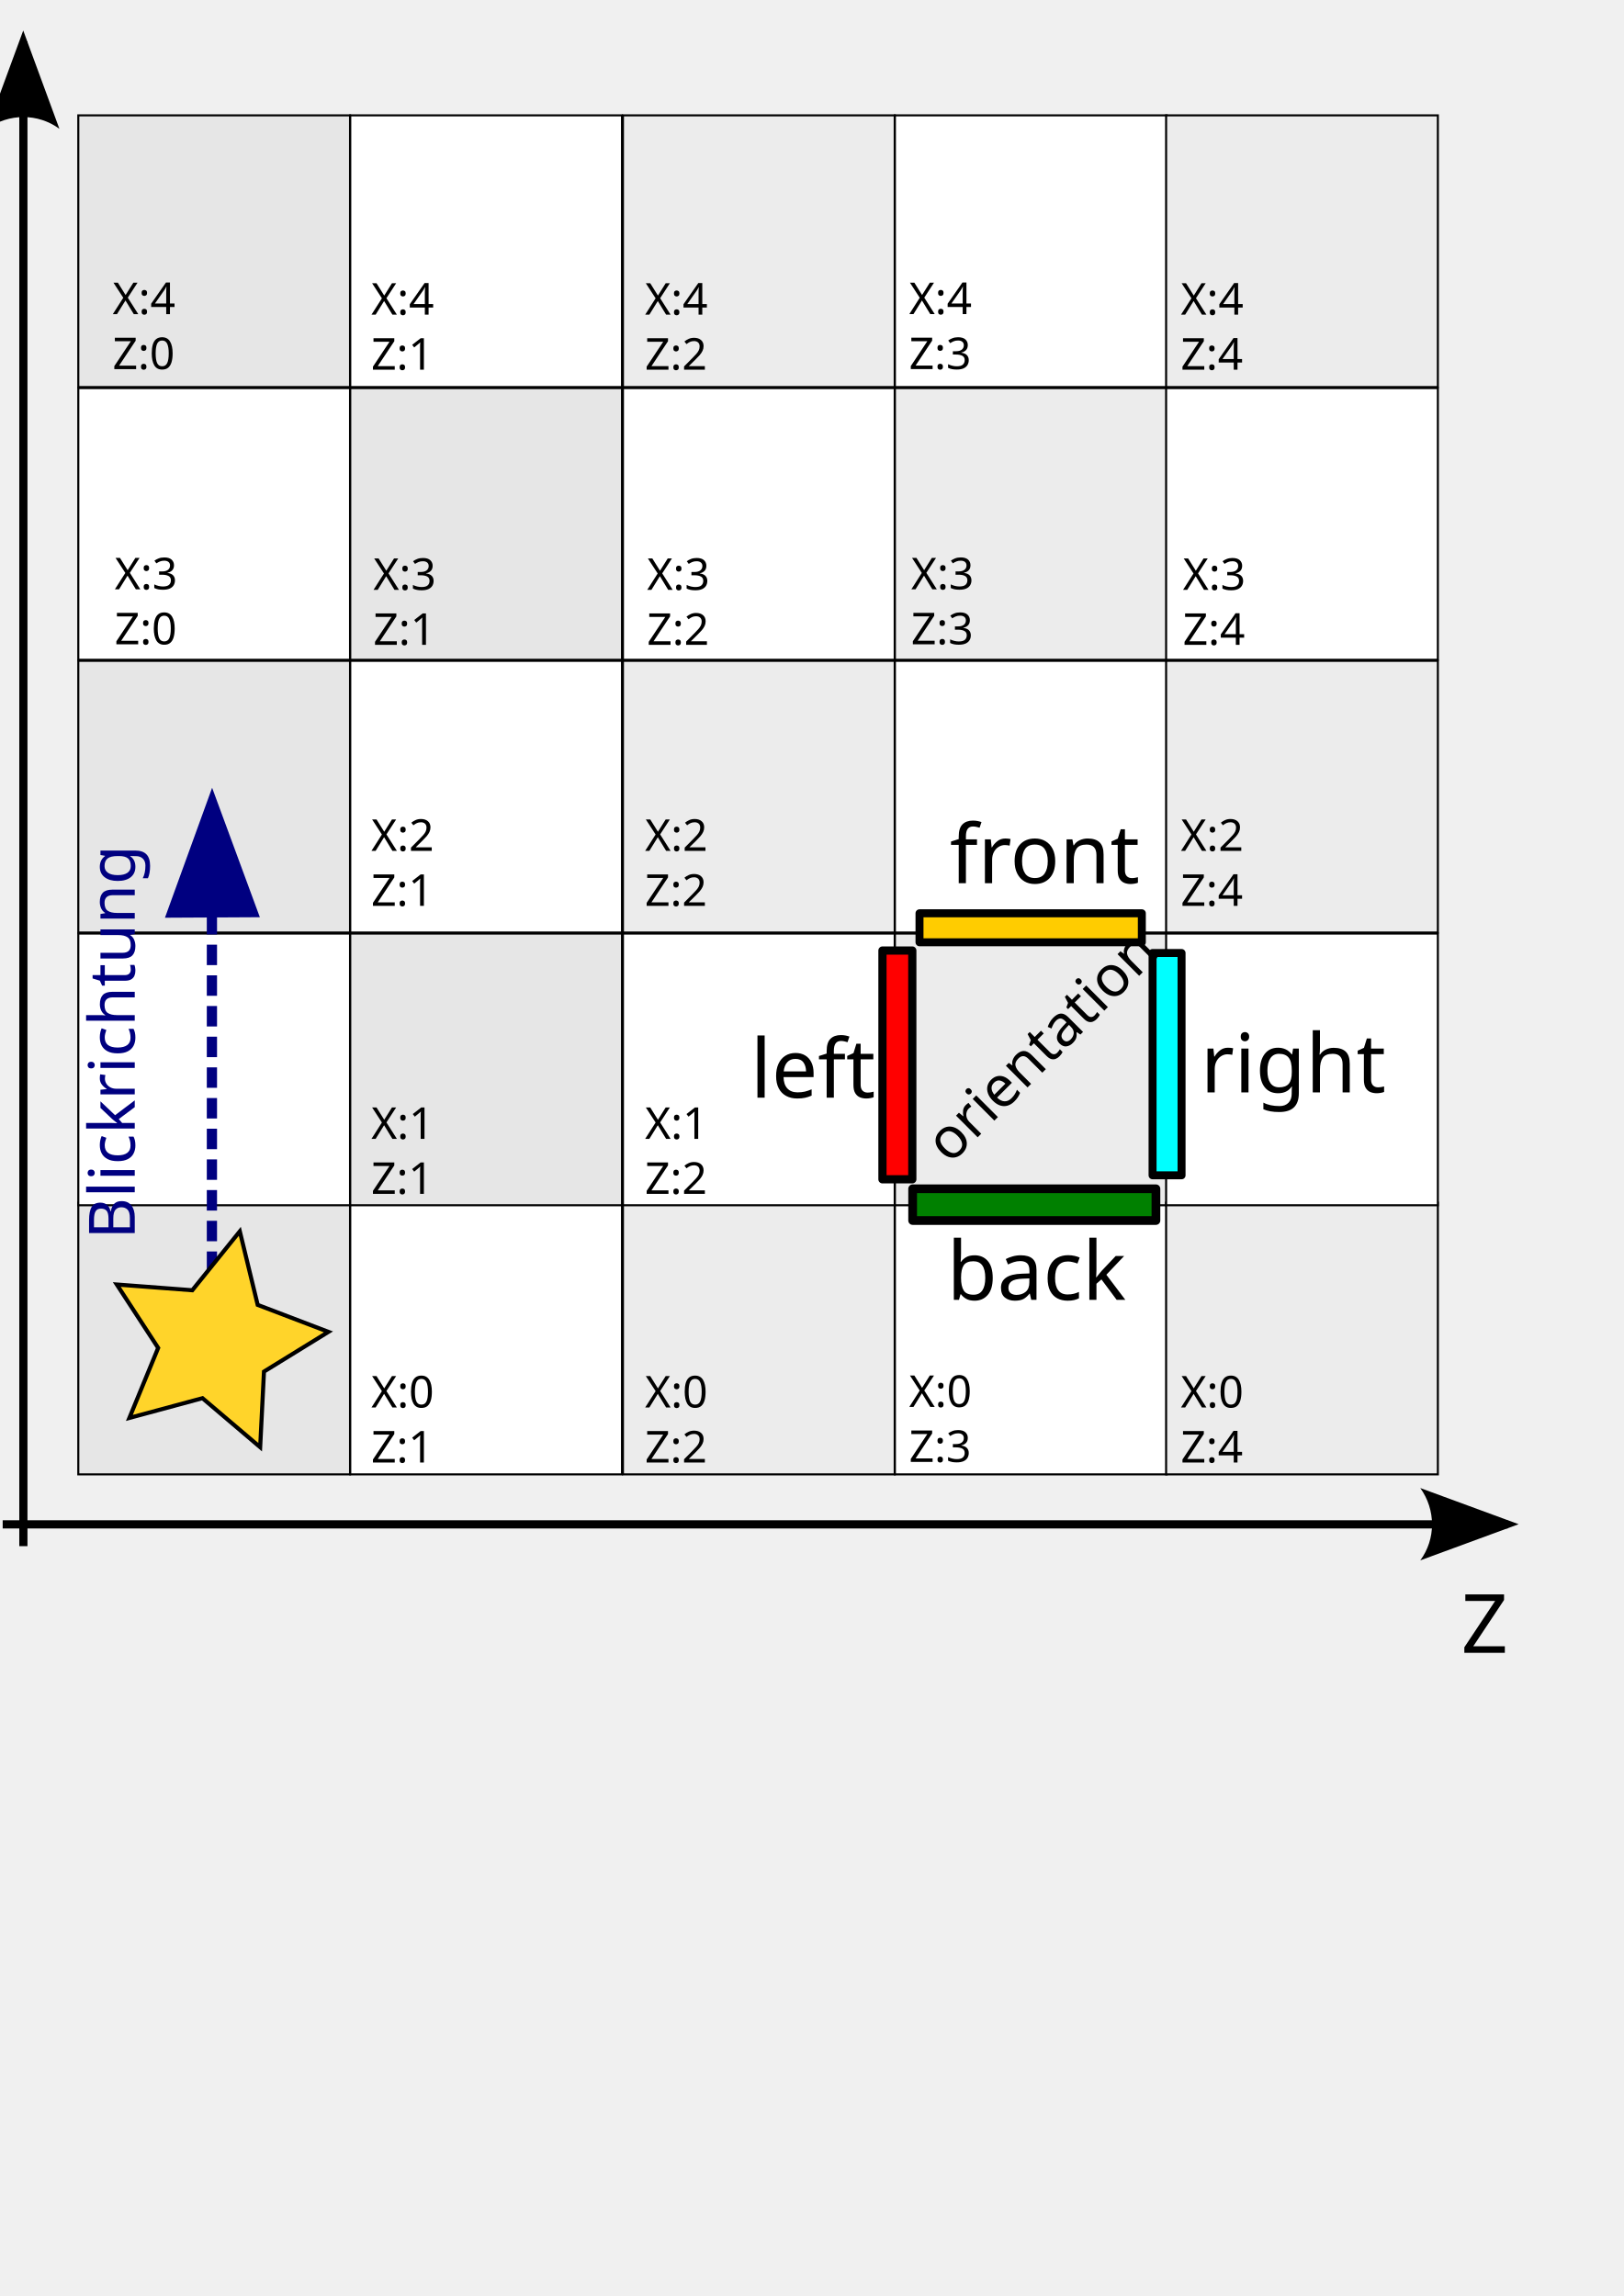
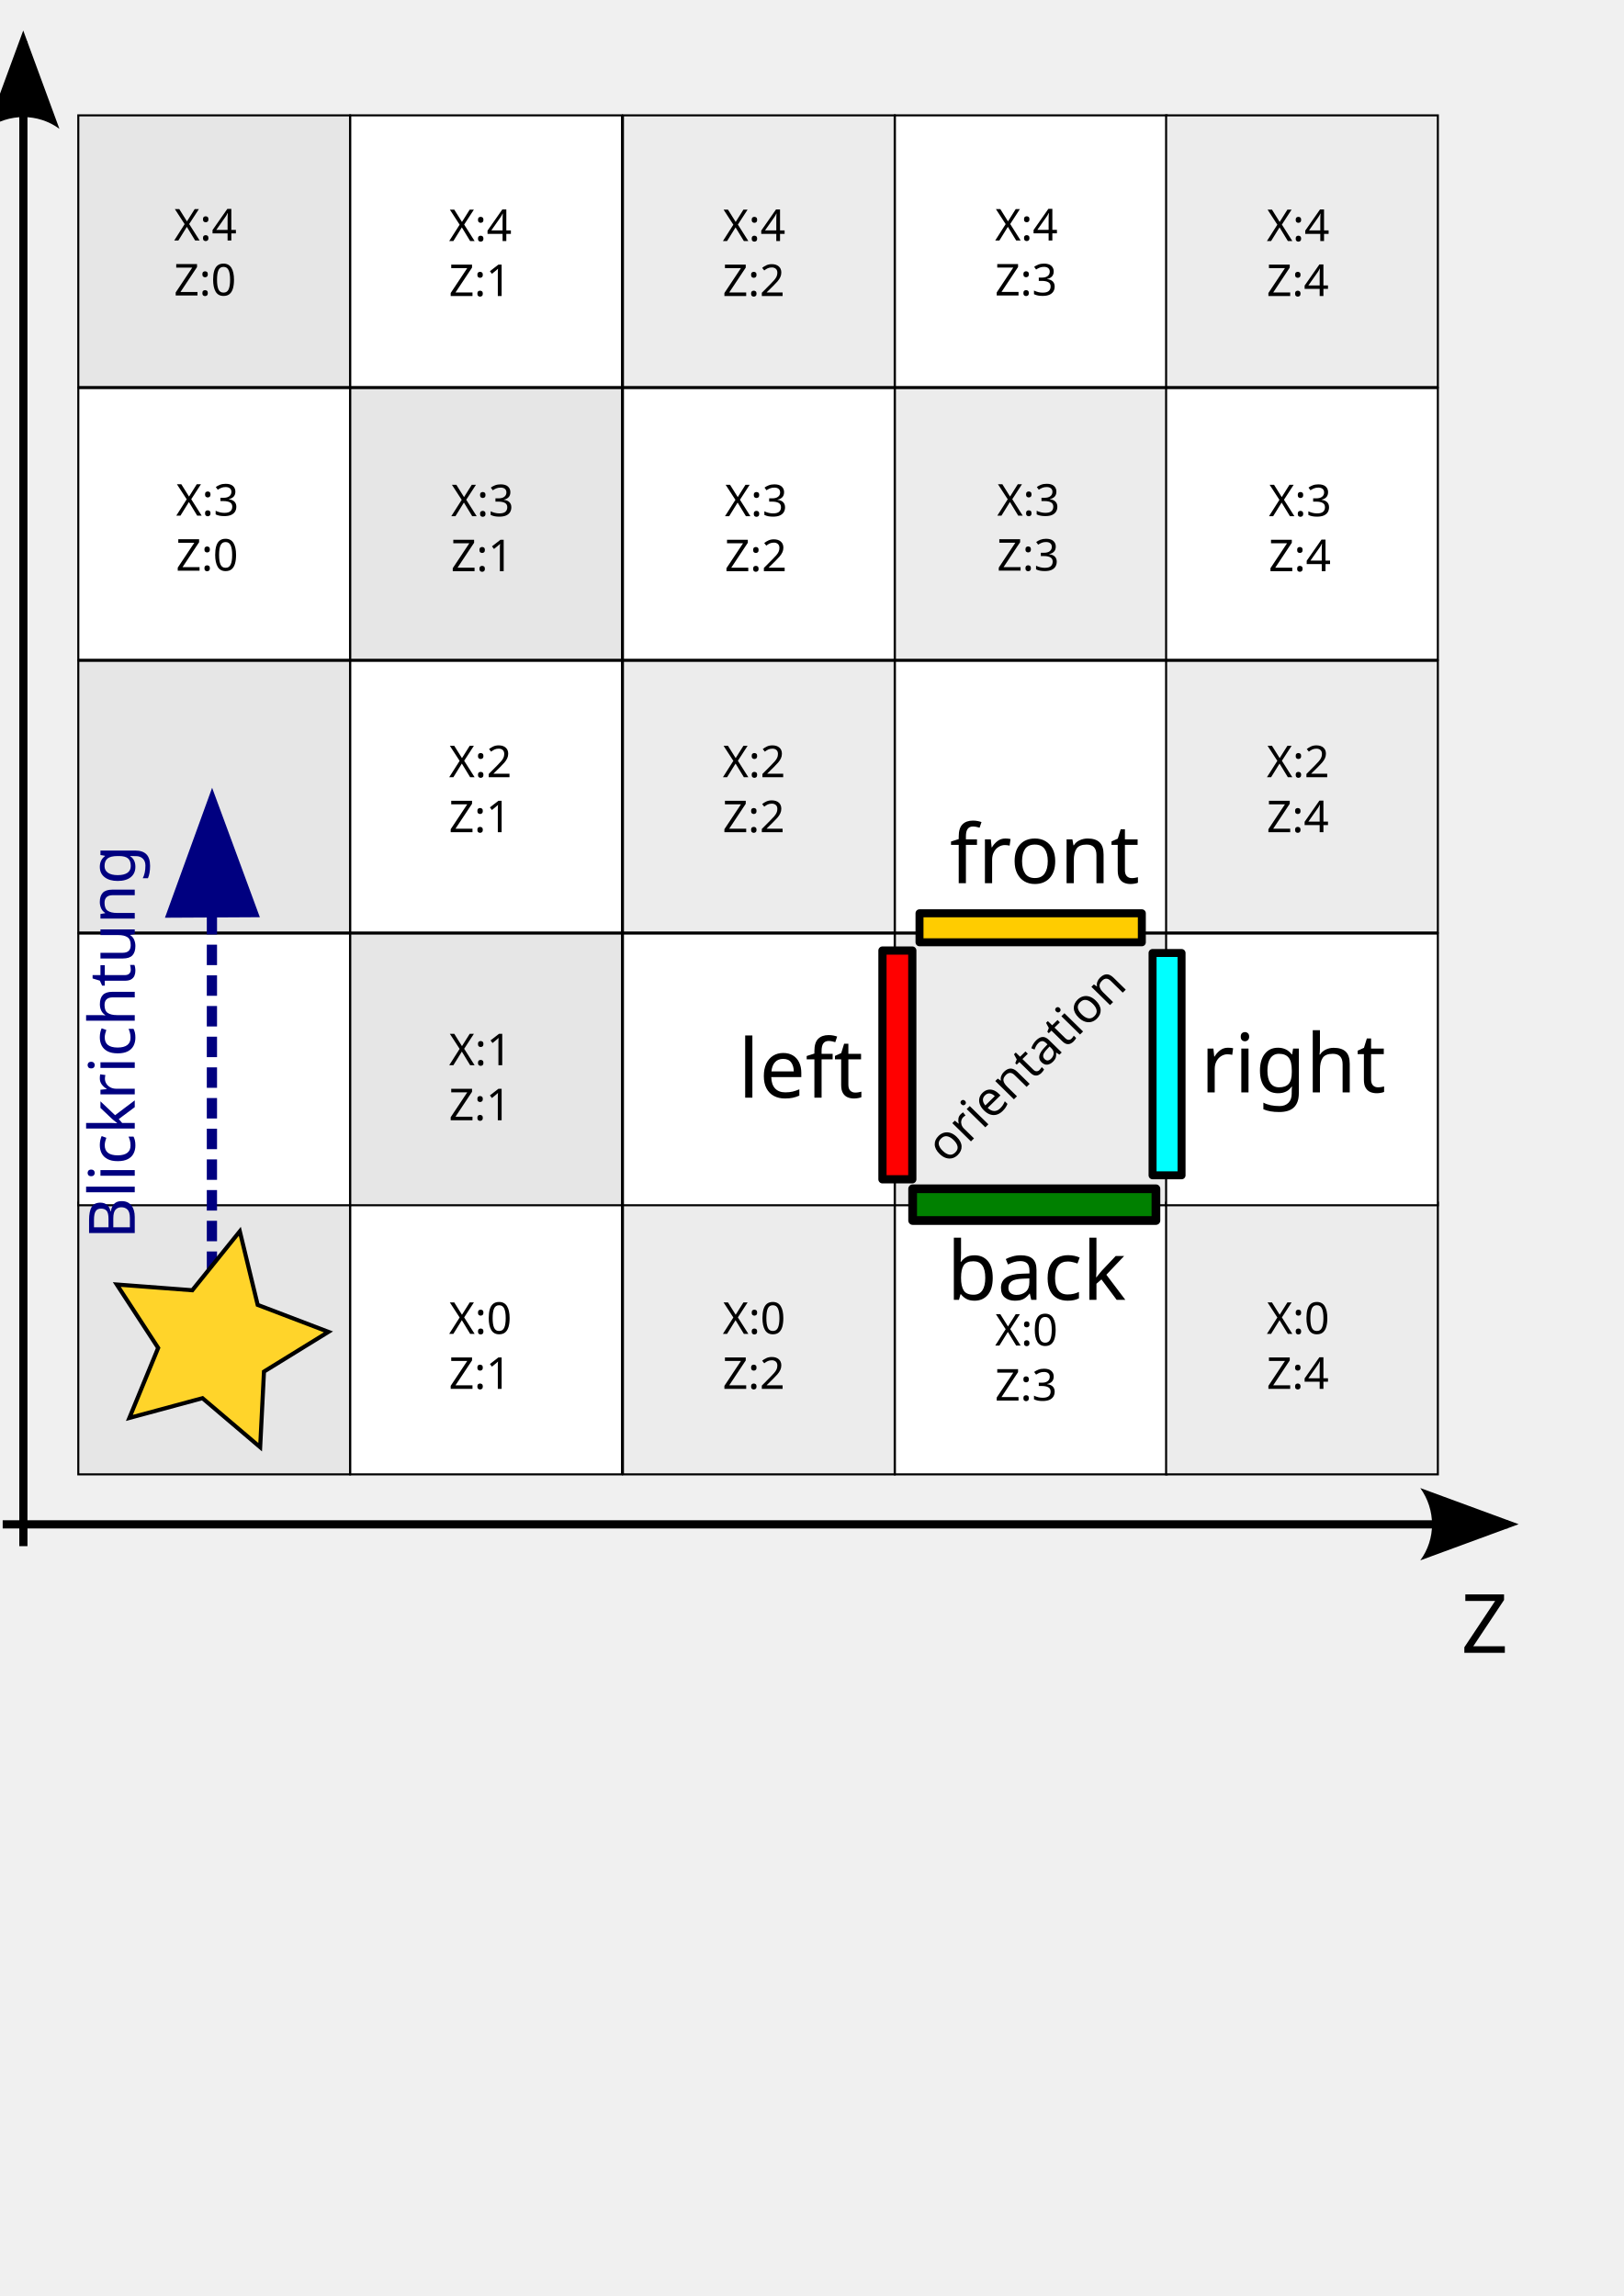
<svg xmlns="http://www.w3.org/2000/svg" width="210mm" height="297mm" id="svg2" version="1.1">
  <defs id="defs4">
    <marker orient="auto" refY="0.0" refX="0.0" id="Arrow1Sstart" style="overflow:visible">
      <path id="path4279" d="M 0.0,0.0 L 5.0,-5.0 L -12.5,0.0 L 5.0,5.0 L 0.0,0.0 z " style="fill-rule:evenodd;stroke:#000000;stroke-width:1.0pt" transform="scale(0.2) translate(6,0)" />
    </marker>
    <marker orient="auto" refY="0.0" refX="0.0" id="Tail" style="overflow:visible">
      <g id="g4303" transform="scale(-1.2)">
        <path id="path4305" d="M -3.805,-3.959 L 0.544,0" style="fill:none;fill-rule:evenodd;stroke:#000000;stroke-width:0.8;stroke-linecap:round" />
        <path id="path4307" d="M -1.287,-3.959 L 3.062,0" style="fill:none;fill-rule:evenodd;stroke:#000000;stroke-width:0.8;stroke-linecap:round" />
        <path id="path4309" d="M 1.305,-3.959 L 5.654,0" style="fill:none;fill-rule:evenodd;stroke:#000000;stroke-width:0.8;stroke-linecap:round" />
        <path id="path4311" d="M -3.805,4.178 L 0.544,0.22" style="fill:none;fill-rule:evenodd;stroke:#000000;stroke-width:0.8;stroke-linecap:round" />
        <path id="path4313" d="M -1.287,4.178 L 3.062,0.22" style="fill:none;fill-rule:evenodd;stroke:#000000;stroke-width:0.8;stroke-linecap:round" />
        <path id="path4315" d="M 1.305,4.178 L 5.654,0.22" style="fill:none;fill-rule:evenodd;stroke:#000000;stroke-width:0.8;stroke-linecap:round" />
      </g>
    </marker>
    <marker orient="auto" refY="0.0" refX="0.0" id="Arrow2Lstart" style="overflow:visible">
      <path id="path4285" style="fill-rule:evenodd;stroke-width:0.625;stroke-linejoin:round" d="M 8.719,4.034 L -2.207,0.016 L 8.719,-4.002 C 6.973,-1.63 6.983,1.616 8.719,4.034 z " transform="scale(1.1) translate(1,0)" />
    </marker>
    <marker orient="auto" refY="0.0" refX="0.0" id="Arrow1Lstart" style="overflow:visible">
      <path id="path4267" d="M 0.0,0.0 L 5.0,-5.0 L -12.5,0.0 L 5.0,5.0 L 0.0,0.0 z " style="fill-rule:evenodd;stroke:#000000;stroke-width:1.0pt" transform="scale(0.8) translate(12.5,0)" />
    </marker>
    <marker orient="auto" refY="0" refX="0" id="Arrow2Lstart-1" style="overflow:visible">
      <path id="path4285-3" style="fill-rule:evenodd;stroke-width:0.625;stroke-linejoin:round" d="M 8.719,4.034 -2.207,0.016 8.719,-4.002 c -1.745,2.372 -1.735,5.617 -6e-7,8.035 z" transform="matrix(1.1,0,0,1.1,1.1,0)" />
    </marker>
    <marker orient="auto" refY="0" refX="0" id="Arrow2Lstart-6" style="overflow:visible">
      <path id="path4285-0" style="fill-rule:evenodd;stroke-width:0.625;stroke-linejoin:round" d="M 8.719,4.034 -2.207,0.016 8.719,-4.002 c -1.745,2.372 -1.735,5.617 -6e-7,8.035 z" transform="matrix(1.1,0,0,1.1,1.1,0)" />
    </marker>
  </defs>
  <g id="layer1">
    <rect style="fill:#e6e6e6;stroke:#000000;stroke-opacity:1" id="rect3781" width="132.835" height="132.835" x="38.272" y="587.988" />
    <rect style="fill:#ffffff;stroke:#000000;stroke-opacity:1" id="rect3781-4" width="132.835" height="132.835" x="171.214" y="587.988" />
    <rect style="fill:#ffffff;stroke:#000000;stroke-opacity:1" id="rect3781-8" width="132.835" height="132.835" x="38.272" y="456.418" />
    <rect style="fill:#e6e6e6;stroke:#000000;stroke-opacity:1" id="rect3781-4-2" width="132.835" height="132.835" x="171.214" y="456.418" />
    <rect style="fill:#e6e6e6;stroke:#000000;stroke-opacity:1" id="rect3781-1" width="132.835" height="132.835" x="38.272" y="323.078" />
    <rect style="fill:#ffffff;stroke:#000000;stroke-opacity:1" id="rect3781-4-7" width="132.835" height="132.835" x="171.214" y="323.078" />
    <rect style="fill:#ffffff;stroke:#000000;stroke-opacity:1" id="rect3781-7" width="132.835" height="132.835" x="38.272" y="189.738" />
    <rect style="fill:#e6e6e6;stroke:#000000;stroke-opacity:1" id="rect3781-4-6" width="132.835" height="132.835" x="171.214" y="189.738" />
    <rect style="fill:#e6e6e6;stroke:#000000;stroke-opacity:1" id="rect3781-2" width="132.835" height="132.835" x="38.272" y="56.398" />
    <rect style="fill:#ffffff;stroke:#000000;stroke-opacity:1" id="rect3781-4-21" width="132.835" height="132.835" x="171.214" y="56.398" />
    <rect style="fill:#ececec;stroke:#000000;stroke-opacity:1" id="rect3781-6" width="132.835" height="132.835" x="304.508" y="587.988" />
    <rect style="fill:#ffffff;stroke:#000000;stroke-opacity:1" id="rect3781-8-8" width="132.835" height="132.835" x="304.508" y="456.418" />
    <rect style="fill:#ececec;stroke:#000000;stroke-opacity:1" id="rect3781-1-2" width="132.835" height="132.835" x="304.508" y="323.078" />
    <rect style="fill:#ffffff;stroke:#000000;stroke-opacity:1" id="rect3781-7-9" width="132.835" height="132.835" x="304.508" y="189.738" />
    <rect style="fill:#ececec;stroke:#000000;stroke-opacity:1" id="rect3781-2-4" width="132.835" height="132.835" x="304.508" y="56.398" />
    <rect style="fill:#ffffff;stroke:#000000;stroke-opacity:1" id="rect3781-4-1" width="132.835" height="132.835" x="437.449" y="587.988" />
    <rect style="fill:#ececec;stroke:#000000;stroke-opacity:1" id="rect3781-4-2-9" width="132.835" height="132.835" x="437.449" y="456.418" />
    <rect style="fill:#ffffff;stroke:#000000;stroke-opacity:1" id="rect3781-4-7-7" width="132.835" height="132.835" x="437.449" y="323.078" />
    <rect style="fill:#ececec;stroke:#000000;stroke-opacity:1" id="rect3781-4-6-5" width="132.835" height="132.835" x="437.449" y="189.738" />
    <rect style="fill:#ffffff;stroke:#000000;stroke-opacity:1" id="rect3781-4-21-3" width="132.835" height="132.835" x="437.449" y="56.398" />
    <rect style="fill:#ececec;stroke:#000000;stroke-opacity:1" id="rect3781-4-1-2" width="132.835" height="132.835" x="570.019" y="587.988" />
    <rect style="fill:#ffffff;stroke:#000000;stroke-opacity:1" id="rect3781-4-2-9-3" width="132.835" height="132.835" x="570.019" y="456.418" />
    <rect style="fill:#ececec;stroke:#000000;stroke-opacity:1" id="rect3781-4-7-7-3" width="132.835" height="132.835" x="570.019" y="323.078" />
    <rect style="fill:#ffffff;stroke:#000000;stroke-opacity:1" id="rect3781-4-6-5-4" width="132.835" height="132.835" x="570.019" y="189.738" />
    <rect style="fill:#ececec;stroke:#000000;stroke-opacity:1" id="rect3781-4-21-3-1" width="132.835" height="132.835" x="570.019" y="56.398" />
    <path style="fill:none;stroke:#000000;stroke-width:4;stroke-linecap:butt;stroke-linejoin:miter;stroke-miterlimit:10;stroke-opacity:1;stroke-dasharray:none;marker-start:url(#Arrow2Lstart)" d="m 11.429,20.219 c 0,735.714 0,735.714 0,735.714" id="path4081" />
    <path style="fill:none;stroke:#000000;stroke-width:4;stroke-linecap:butt;stroke-linejoin:miter;stroke-miterlimit:10;stroke-opacity:1;stroke-dasharray:none;marker-start:url(#Arrow2Lstart)" d="m 737.029,745.255 c -735.714,0 -735.714,0 -735.714,0" id="path4081-8" />
    <path style="fill:#000080;fill-opacity:1;stroke:#000080;stroke-width:5;stroke-linecap:butt;stroke-linejoin:miter;stroke-miterlimit:10;stroke-opacity:1;stroke-dasharray:10,5;stroke-dashoffset:0;marker-start:none" d="m 103.589,446.839 c 0,179.531 0,179.531 0,179.531" id="path4081-2" />
    <path style="fill:#ffd42a;stroke:#000000;stroke-width:2;stroke-miterlimit:10;stroke-opacity:1;stroke-dasharray:none" id="path5101" d="M 119.198,670.525 83.855,659.541 54.771,682.429 54.295,645.422 23.54,624.834 58.589,612.946 l 10.076,-35.612 22.137,29.66 36.983,-1.421 -21.367,30.219 z" transform="matrix(0.6571583,-0.7537526,0.7537526,0.6571583,-423.1991,300.3568)" />
    <text xml:space="preserve" style="font-size:40px;font-style:normal;font-weight:normal;line-height:125%;letter-spacing:0px;word-spacing:0px;fill:#000000;fill-opacity:1;stroke:none;font-family:Sans" x="-47.143" y="55.219" id="text5103">
      <tspan id="tspan5105" x="-47.143" y="55.219">X</tspan>
    </text>
    <text xml:space="preserve" style="font-size:40px;font-style:normal;font-weight:normal;line-height:125%;letter-spacing:0px;word-spacing:0px;fill:#000000;fill-opacity:1;stroke:none;font-family:Sans" x="714.286" y="808.076" id="text5107">
      <tspan id="tspan5109" x="714.286" y="808.076">Z</tspan>
    </text>
-     <text xml:space="preserve" style="font-size:21.51px;font-style:normal;font-weight:normal;line-height:125%;letter-spacing:0px;word-spacing:0px;fill:#000000;fill-opacity:1;stroke:none;font-family:Sans" x="181.493" y="556.799" id="text5111-77-44">
-       <tspan id="tspan5113-9-6" x="181.493" y="556.799">X:1</tspan>
-       <tspan x="181.493" y="583.687" id="tspan5117-3-0">Z:1</tspan>
+     <text xml:space="preserve" style="font-style:normal;font-weight:normal;font-size:21.51px;line-height:125%;font-family:Sans;letter-spacing:0px;word-spacing:0px;fill:#000000;fill-opacity:1;stroke:none" x="219.493" y="520.799" id="text5111-77-44">
+       <tspan id="tspan5113-9-6" x="219.493" y="520.799">X:1</tspan>
+       <tspan x="219.493" y="547.687" id="tspan5117-3-0">Z:1</tspan>
    </text>
    <path style="fill:#000080;fill-opacity:1;stroke:#000080;stroke-width:6.188;stroke-linecap:round;stroke-linejoin:miter;stroke-miterlimit:10;stroke-opacity:1;stroke-dasharray:none;stroke-dashoffset:0" id="path6908" d="m 127.143,496.648 -48.182,0.675 23.506,-42.064 z" transform="matrix(0.7875769,0.0131998,-0.00836301,1.243076,26.81081,-174.443)" />
    <text xml:space="preserve" style="font-size:31.276px;font-style:normal;font-weight:normal;line-height:125%;letter-spacing:0px;word-spacing:0px;fill:#000000;fill-opacity:1;stroke:none;font-family:Sans" x="-605.875" y="65.869" id="text6910" transform="matrix(0,-1,1,0,0,0)">
      <tspan id="tspan6912" x="-605.875" y="65.869" style="fill:#000080">Blickrichtung</tspan>
    </text>
    <rect style="fill:#ffcc00;fill-opacity:1;stroke:#000000;stroke-width:3.898;stroke-linecap:round;stroke-linejoin:round;stroke-miterlimit:10;stroke-opacity:1;stroke-dasharray:none;stroke-dashoffset:0" id="rect6962" width="108.683" height="14.176" x="449.472" y="446.506" />
    <rect style="fill:#00ffff;fill-opacity:1;stroke:#000000;stroke-width:3.898;stroke-linecap:round;stroke-linejoin:round;stroke-miterlimit:10;stroke-opacity:1;stroke-dasharray:none;stroke-dashoffset:0" id="rect6962-3" width="108.683" height="14.176" x="465.923" y="-577.572" transform="matrix(0,1,-1,0,0,0)" />
    <rect style="fill:#ff0000;fill-opacity:1;stroke:#000000;stroke-width:4.012;stroke-linecap:round;stroke-linejoin:round;stroke-miterlimit:10;stroke-opacity:1;stroke-dasharray:none;stroke-dashoffset:0" id="rect6962-3-5" width="111.852" height="14.589" x="464.717" y="-445.953" transform="matrix(0,1,-1,0,0,0)" />
    <rect style="fill:#008000;fill-opacity:1;stroke:#000000;stroke-width:4.265;stroke-linecap:round;stroke-linejoin:round;stroke-miterlimit:10;stroke-opacity:1;stroke-dasharray:none;stroke-dashoffset:0" id="rect6962-3-9" width="118.922" height="15.512" x="-565.042" y="-596.711" transform="scale(-1,-1)" />
    <text xml:space="preserve" style="font-size:40px;font-style:normal;font-weight:normal;line-height:125%;letter-spacing:0px;word-spacing:0px;fill:#000000;fill-opacity:1;stroke:none;font-family:Sans" x="464.286" y="431.791" id="text7018">
      <tspan id="tspan7020" x="464.286" y="431.791">front</tspan>
    </text>
    <text xml:space="preserve" style="font-size:40px;font-style:normal;font-weight:normal;line-height:125%;letter-spacing:0px;word-spacing:0px;fill:#000000;fill-opacity:1;stroke:none;font-family:Sans" x="462.857" y="635.505" id="text7022">
      <tspan id="tspan7024" x="462.857" y="635.505">back</tspan>
    </text>
-     <text xml:space="preserve" style="font-size:40px;font-style:normal;font-weight:normal;line-height:125%;letter-spacing:0px;word-spacing:0px;fill:#000000;fill-opacity:1;stroke:none;font-family:Sans" x="366.857" y="536.648" id="text7026">
-       <tspan id="tspan7028" x="366.857" y="536.648">left</tspan>
+     <text xml:space="preserve" style="font-style:normal;font-weight:normal;font-size:40px;line-height:125%;font-family:Sans;letter-spacing:0px;word-spacing:0px;fill:#000000;fill-opacity:1;stroke:none" x="360.857" y="536.648" id="text7026">
+       <tspan id="tspan7028" x="360.857" y="536.648">left</tspan>
    </text>
    <text xml:space="preserve" style="font-size:40px;font-style:normal;font-weight:normal;line-height:125%;letter-spacing:0px;word-spacing:0px;fill:#000000;fill-opacity:1;stroke:none;font-family:Sans" x="586.857" y="534.076" id="text7030">
      <tspan id="tspan7032" x="586.857" y="534.076">right</tspan>
    </text>
-     <text xml:space="preserve" style="font-size:21.51px;font-style:normal;font-weight:normal;line-height:125%;letter-spacing:0px;word-spacing:0px;fill:#000000;fill-opacity:1;stroke:none;font-family:Sans" x="181.493" y="688.128" id="text5111-77-44-7">
-       <tspan id="tspan5113-9-6-6" x="181.493" y="688.128">X:0</tspan>
-       <tspan x="181.493" y="715.016" id="tspan5117-3-0-3">Z:1</tspan>
+     <text xml:space="preserve" style="font-style:normal;font-weight:normal;font-size:21.51px;line-height:125%;font-family:Sans;letter-spacing:0px;word-spacing:0px;fill:#000000;fill-opacity:1;stroke:none" x="219.493" y="652.128" id="text5111-77-44-7">
+       <tspan id="tspan5113-9-6-6" x="219.493" y="652.128">X:0</tspan>
+       <tspan x="219.493" y="679.016" id="tspan5117-3-0-3">Z:1</tspan>
    </text>
-     <text xml:space="preserve" style="font-size:21.51px;font-style:normal;font-weight:normal;line-height:125%;letter-spacing:0px;word-spacing:0px;fill:#000000;fill-opacity:1;stroke:none;font-family:Sans" x="315.289" y="688.128" id="text5111-77-44-6">
-       <tspan id="tspan5113-9-6-1" x="315.289" y="688.128">X:0</tspan>
-       <tspan x="315.289" y="715.016" id="tspan5117-3-0-5">Z:2</tspan>
+     <text xml:space="preserve" style="font-style:normal;font-weight:normal;font-size:21.51px;line-height:125%;font-family:Sans;letter-spacing:0px;word-spacing:0px;fill:#000000;fill-opacity:1;stroke:none" x="353.289" y="652.128" id="text5111-77-44-6">
+       <tspan id="tspan5113-9-6-1" x="353.289" y="652.128">X:0</tspan>
+       <tspan x="353.289" y="679.016" id="tspan5117-3-0-5">Z:2</tspan>
    </text>
-     <text xml:space="preserve" style="font-size:21.51px;font-style:normal;font-weight:normal;line-height:125%;letter-spacing:0px;word-spacing:0px;fill:#000000;fill-opacity:1;stroke:none;font-family:Sans" x="444.401" y="687.855" id="text5111-77-44-4">
-       <tspan id="tspan5113-9-6-2" x="444.401" y="687.855">X:0</tspan>
-       <tspan x="444.401" y="714.743" id="tspan5117-3-0-0">Z:3</tspan>
+     <text xml:space="preserve" style="font-style:normal;font-weight:normal;font-size:21.51px;line-height:125%;font-family:Sans;letter-spacing:0px;word-spacing:0px;fill:#000000;fill-opacity:1;stroke:none" x="486.401" y="657.855" id="text5111-77-44-4">
+       <tspan id="tspan5113-9-6-2" x="486.401" y="657.855">X:0</tspan>
+       <tspan x="486.401" y="684.743" id="tspan5117-3-0-0">Z:3</tspan>
    </text>
-     <text xml:space="preserve" style="font-size:21.51px;font-style:normal;font-weight:normal;line-height:125%;letter-spacing:0px;word-spacing:0px;fill:#000000;fill-opacity:1;stroke:none;font-family:Sans" x="577.207" y="688.128" id="text5111-77-44-9">
-       <tspan id="tspan5113-9-6-7" x="577.207" y="688.128">X:0</tspan>
-       <tspan x="577.207" y="715.016" id="tspan5117-3-0-37">Z:4</tspan>
+     <text xml:space="preserve" style="font-style:normal;font-weight:normal;font-size:21.51px;line-height:125%;font-family:Sans;letter-spacing:0px;word-spacing:0px;fill:#000000;fill-opacity:1;stroke:none" x="619.207" y="652.128" id="text5111-77-44-9">
+       <tspan id="tspan5113-9-6-7" x="619.207" y="652.128">X:0</tspan>
+       <tspan x="619.207" y="679.016" id="tspan5117-3-0-37">Z:4</tspan>
    </text>
-     <text xml:space="preserve" style="font-size:21.51px;font-style:normal;font-weight:normal;line-height:125%;letter-spacing:0px;word-spacing:0px;fill:#000000;fill-opacity:1;stroke:none;font-family:Sans" x="315.289" y="556.799" id="text5111-77-44-2">
-       <tspan id="tspan5113-9-6-60" x="315.289" y="556.799">X:1</tspan>
-       <tspan x="315.289" y="583.687" id="tspan5117-3-0-1">Z:2</tspan>
+     <text xml:space="preserve" style="font-style:normal;font-weight:normal;font-size:21.51px;line-height:125%;font-family:Sans;letter-spacing:0px;word-spacing:0px;fill:#000000;fill-opacity:1;stroke:none" x="619.207" y="379.985" id="text5111-77-44-65">
+       <tspan id="tspan5113-9-6-75" x="619.207" y="379.985">X:2</tspan>
+       <tspan x="619.207" y="406.873" id="tspan5117-3-0-4">Z:4</tspan>
    </text>
-     <text xml:space="preserve" style="font-size:21.51px;font-style:normal;font-weight:normal;line-height:125%;letter-spacing:0px;word-spacing:0px;fill:#000000;fill-opacity:1;stroke:none;font-family:Sans" x="577.207" y="415.985" id="text5111-77-44-65">
-       <tspan id="tspan5113-9-6-75" x="577.207" y="415.985">X:2</tspan>
-       <tspan x="577.207" y="442.873" id="tspan5117-3-0-4">Z:4</tspan>
+     <text xml:space="preserve" style="font-style:normal;font-weight:normal;font-size:21.51px;line-height:125%;font-family:Sans;letter-spacing:0px;word-spacing:0px;fill:#000000;fill-opacity:1;stroke:none" x="353.289" y="379.985" id="text5111-77-44-1">
+       <tspan id="tspan5113-9-6-20" x="353.289" y="379.985">X:2</tspan>
+       <tspan x="353.289" y="406.873" id="tspan5117-3-0-01">Z:2</tspan>
    </text>
-     <text xml:space="preserve" style="font-size:21.51px;font-style:normal;font-weight:normal;line-height:125%;letter-spacing:0px;word-spacing:0px;fill:#000000;fill-opacity:1;stroke:none;font-family:Sans" x="315.289" y="415.985" id="text5111-77-44-1">
-       <tspan id="tspan5113-9-6-20" x="315.289" y="415.985">X:2</tspan>
-       <tspan x="315.289" y="442.873" id="tspan5117-3-0-01">Z:2</tspan>
+     <text xml:space="preserve" style="font-style:normal;font-weight:normal;font-size:21.51px;line-height:125%;font-family:Sans;letter-spacing:0px;word-spacing:0px;fill:#000000;fill-opacity:1;stroke:none" x="219.493" y="379.985" id="text5111-77-44-46">
+       <tspan id="tspan5113-9-6-0" x="219.493" y="379.985">X:2</tspan>
+       <tspan x="219.493" y="406.873" id="tspan5117-3-0-7">Z:1</tspan>
    </text>
-     <text xml:space="preserve" style="font-size:21.51px;font-style:normal;font-weight:normal;line-height:125%;letter-spacing:0px;word-spacing:0px;fill:#000000;fill-opacity:1;stroke:none;font-family:Sans" x="181.493" y="415.985" id="text5111-77-44-46">
-       <tspan id="tspan5113-9-6-0" x="181.493" y="415.985">X:2</tspan>
-       <tspan x="181.493" y="442.873" id="tspan5117-3-0-7">Z:1</tspan>
+     <text xml:space="preserve" style="font-style:normal;font-weight:normal;font-size:21.51px;line-height:125%;font-family:Sans;letter-spacing:0px;word-spacing:0px;fill:#000000;fill-opacity:1;stroke:none" x="220.503" y="252.373" id="text5111-77-44-17">
+       <tspan id="tspan5113-9-6-77" x="220.503" y="252.373">X:3</tspan>
+       <tspan x="220.503" y="279.261" id="tspan5117-3-0-73">Z:1</tspan>
    </text>
-     <text xml:space="preserve" style="font-size:21.51px;font-style:normal;font-weight:normal;line-height:125%;letter-spacing:0px;word-spacing:0px;fill:#000000;fill-opacity:1;stroke:none;font-family:Sans" x="182.503" y="288.373" id="text5111-77-44-17">
-       <tspan id="tspan5113-9-6-77" x="182.503" y="288.373">X:3</tspan>
-       <tspan x="182.503" y="315.261" id="tspan5117-3-0-73">Z:1</tspan>
+     <text xml:space="preserve" style="font-style:normal;font-weight:normal;font-size:21.51px;line-height:125%;font-family:Sans;letter-spacing:0px;word-spacing:0px;fill:#000000;fill-opacity:1;stroke:none" x="354.299" y="252.373" id="text5111-77-44-3">
+       <tspan id="tspan5113-9-6-5" x="354.299" y="252.373">X:3</tspan>
+       <tspan x="354.299" y="279.261" id="tspan5117-3-0-9">Z:2</tspan>
    </text>
-     <text xml:space="preserve" style="font-size:21.51px;font-style:normal;font-weight:normal;line-height:125%;letter-spacing:0px;word-spacing:0px;fill:#000000;fill-opacity:1;stroke:none;font-family:Sans" x="316.299" y="288.373" id="text5111-77-44-3">
-       <tspan id="tspan5113-9-6-5" x="316.299" y="288.373">X:3</tspan>
-       <tspan x="316.299" y="315.261" id="tspan5117-3-0-9">Z:2</tspan>
+     <text xml:space="preserve" style="font-style:normal;font-weight:normal;font-size:21.51px;line-height:125%;font-family:Sans;letter-spacing:0px;word-spacing:0px;fill:#000000;fill-opacity:1;stroke:none" x="487.411" y="252.1" id="text5111-77-44-98">
+       <tspan id="tspan5113-9-6-18" x="487.411" y="252.1">X:3</tspan>
+       <tspan x="487.411" y="278.988" id="tspan5117-3-0-2">Z:3</tspan>
    </text>
-     <text xml:space="preserve" style="font-size:21.51px;font-style:normal;font-weight:normal;line-height:125%;letter-spacing:0px;word-spacing:0px;fill:#000000;fill-opacity:1;stroke:none;font-family:Sans" x="445.411" y="288.1" id="text5111-77-44-98">
-       <tspan id="tspan5113-9-6-18" x="445.411" y="288.1">X:3</tspan>
-       <tspan x="445.411" y="314.988" id="tspan5117-3-0-2">Z:3</tspan>
+     <text xml:space="preserve" style="font-style:normal;font-weight:normal;font-size:21.51px;line-height:125%;font-family:Sans;letter-spacing:0px;word-spacing:0px;fill:#000000;fill-opacity:1;stroke:none" x="620.218" y="252.373" id="text5111-77-44-66">
+       <tspan id="tspan5113-9-6-03" x="620.218" y="252.373">X:3</tspan>
+       <tspan x="620.218" y="279.261" id="tspan5117-3-0-8">Z:4</tspan>
    </text>
-     <text xml:space="preserve" style="font-size:21.51px;font-style:normal;font-weight:normal;line-height:125%;letter-spacing:0px;word-spacing:0px;fill:#000000;fill-opacity:1;stroke:none;font-family:Sans" x="578.218" y="288.373" id="text5111-77-44-66">
-       <tspan id="tspan5113-9-6-03" x="578.218" y="288.373">X:3</tspan>
-       <tspan x="578.218" y="315.261" id="tspan5117-3-0-8">Z:4</tspan>
+     <text xml:space="preserve" style="font-style:normal;font-weight:normal;font-size:21.51px;line-height:125%;font-family:Sans;letter-spacing:0px;word-spacing:0px;fill:#000000;fill-opacity:1;stroke:none" x="619.207" y="117.842" id="text5111-77-44-0">
+       <tspan id="tspan5113-9-6-12" x="619.207" y="117.842">X:4</tspan>
+       <tspan x="619.207" y="144.73" id="tspan5117-3-0-50">Z:4</tspan>
    </text>
-     <text xml:space="preserve" style="font-size:21.51px;font-style:normal;font-weight:normal;line-height:125%;letter-spacing:0px;word-spacing:0px;fill:#000000;fill-opacity:1;stroke:none;font-family:Sans" x="577.207" y="153.842" id="text5111-77-44-0">
-       <tspan id="tspan5113-9-6-12" x="577.207" y="153.842">X:4</tspan>
-       <tspan x="577.207" y="180.73" id="tspan5117-3-0-50">Z:4</tspan>
+     <text xml:space="preserve" style="font-style:normal;font-weight:normal;font-size:21.51px;line-height:125%;font-family:Sans;letter-spacing:0px;word-spacing:0px;fill:#000000;fill-opacity:1;stroke:none" x="486.401" y="117.569" id="text5111-77-44-94">
+       <tspan id="tspan5113-9-6-78" x="486.401" y="117.569">X:4</tspan>
+       <tspan x="486.401" y="144.457" id="tspan5117-3-0-35">Z:3</tspan>
    </text>
-     <text xml:space="preserve" style="font-size:21.51px;font-style:normal;font-weight:normal;line-height:125%;letter-spacing:0px;word-spacing:0px;fill:#000000;fill-opacity:1;stroke:none;font-family:Sans" x="444.401" y="153.569" id="text5111-77-44-94">
-       <tspan id="tspan5113-9-6-78" x="444.401" y="153.569">X:4</tspan>
-       <tspan x="444.401" y="180.457" id="tspan5117-3-0-35">Z:3</tspan>
+     <text xml:space="preserve" style="font-style:normal;font-weight:normal;font-size:21.51px;line-height:125%;font-family:Sans;letter-spacing:0px;word-spacing:0px;fill:#000000;fill-opacity:1;stroke:none" x="353.289" y="117.842" id="text5111-77-44-12">
+       <tspan id="tspan5113-9-6-01" x="353.289" y="117.842">X:4</tspan>
+       <tspan x="353.289" y="144.73" id="tspan5117-3-0-6">Z:2</tspan>
    </text>
-     <text xml:space="preserve" style="font-size:21.51px;font-style:normal;font-weight:normal;line-height:125%;letter-spacing:0px;word-spacing:0px;fill:#000000;fill-opacity:1;stroke:none;font-family:Sans" x="315.289" y="153.842" id="text5111-77-44-12">
-       <tspan id="tspan5113-9-6-01" x="315.289" y="153.842">X:4</tspan>
-       <tspan x="315.289" y="180.73" id="tspan5117-3-0-6">Z:2</tspan>
+     <text xml:space="preserve" style="font-style:normal;font-weight:normal;font-size:21.51px;line-height:125%;font-family:Sans;letter-spacing:0px;word-spacing:0px;fill:#000000;fill-opacity:1;stroke:none" x="219.493" y="117.842" id="text5111-77-44-40">
+       <tspan id="tspan5113-9-6-61" x="219.493" y="117.842">X:4</tspan>
+       <tspan x="219.493" y="144.73" id="tspan5117-3-0-89">Z:1</tspan>
    </text>
-     <text xml:space="preserve" style="font-size:21.51px;font-style:normal;font-weight:normal;line-height:125%;letter-spacing:0px;word-spacing:0px;fill:#000000;fill-opacity:1;stroke:none;font-family:Sans" x="181.493" y="153.842" id="text5111-77-44-40">
-       <tspan id="tspan5113-9-6-61" x="181.493" y="153.842">X:4</tspan>
-       <tspan x="181.493" y="180.73" id="tspan5117-3-0-89">Z:1</tspan>
+     <text xml:space="preserve" style="font-style:normal;font-weight:normal;font-size:21.51px;line-height:125%;font-family:Sans;letter-spacing:0px;word-spacing:0px;fill:#000000;fill-opacity:1;stroke:none" x="85.065" y="117.58" id="text5111-77-44-8">
+       <tspan x="85.065" y="117.58" id="tspan5117-3-0-14">X:4</tspan>
+       <tspan x="85.065" y="144.467" id="tspan7271">Z:0</tspan>
    </text>
-     <text xml:space="preserve" style="font-size:21.51px;font-style:normal;font-weight:normal;line-height:125%;letter-spacing:0px;word-spacing:0px;fill:#000000;fill-opacity:1;stroke:none;font-family:Sans" x="55.065" y="153.58" id="text5111-77-44-8">
-       <tspan x="55.065" y="153.58" id="tspan5117-3-0-14">X:4</tspan>
-       <tspan x="55.065" y="180.467" id="tspan7271">Z:0</tspan>
-     </text>
-     <text xml:space="preserve" style="font-size:21.51px;font-style:normal;font-weight:normal;line-height:125%;letter-spacing:0px;word-spacing:0px;fill:#000000;fill-opacity:1;stroke:none;font-family:Sans" x="56.075" y="288.11" id="text5111-77-44-39">
-       <tspan id="tspan5113-9-6-8" x="56.075" y="288.11">X:3</tspan>
-       <tspan x="56.075" y="314.998" id="tspan5117-3-0-80">Z:0</tspan>
+     <text xml:space="preserve" style="font-style:normal;font-weight:normal;font-size:21.51px;line-height:125%;font-family:Sans;letter-spacing:0px;word-spacing:0px;fill:#000000;fill-opacity:1;stroke:none" x="86.075" y="252.11" id="text5111-77-44-39">
+       <tspan id="tspan5113-9-6-8" x="86.075" y="252.11">X:3</tspan>
+       <tspan x="86.075" y="278.998" id="tspan5117-3-0-80">Z:0</tspan>
    </text>
    <text xml:space="preserve" style="font-size:40px;font-style:normal;font-weight:normal;line-height:125%;letter-spacing:0px;word-spacing:0px;fill:#000000;fill-opacity:1;stroke:none;font-family:Sans" x="470.731" y="510.92" id="text7273">
      <tspan x="470.731" y="510.92" id="tspan7277" />
    </text>
-     <text xml:space="preserve" style="font-size:27.921px;font-style:normal;font-weight:normal;line-height:125%;letter-spacing:0px;word-spacing:0px;fill:#000000;fill-opacity:1;stroke:none;font-family:Sans" x="-74.502" y="731.101" id="text7281" transform="matrix(0.7071068,-0.7071068,0.7071068,0.7071068,0,0)">
-       <tspan id="tspan7283" x="-74.502" y="731.101">orientation</tspan>
+     <text xml:space="preserve" style="font-style:normal;font-weight:normal;font-size:23.803px;line-height:125%;font-family:Sans;letter-spacing:0px;word-spacing:0px;fill:#000000;fill-opacity:1;stroke:none" x="-82.672" y="730.82" id="text7281" transform="matrix(0.7141895,-0.7000943,0.7141895,0.7000943,0,0)">
+       <tspan id="tspan7283" x="-82.672" y="730.82">orientation</tspan>
    </text>
  </g>
</svg>
